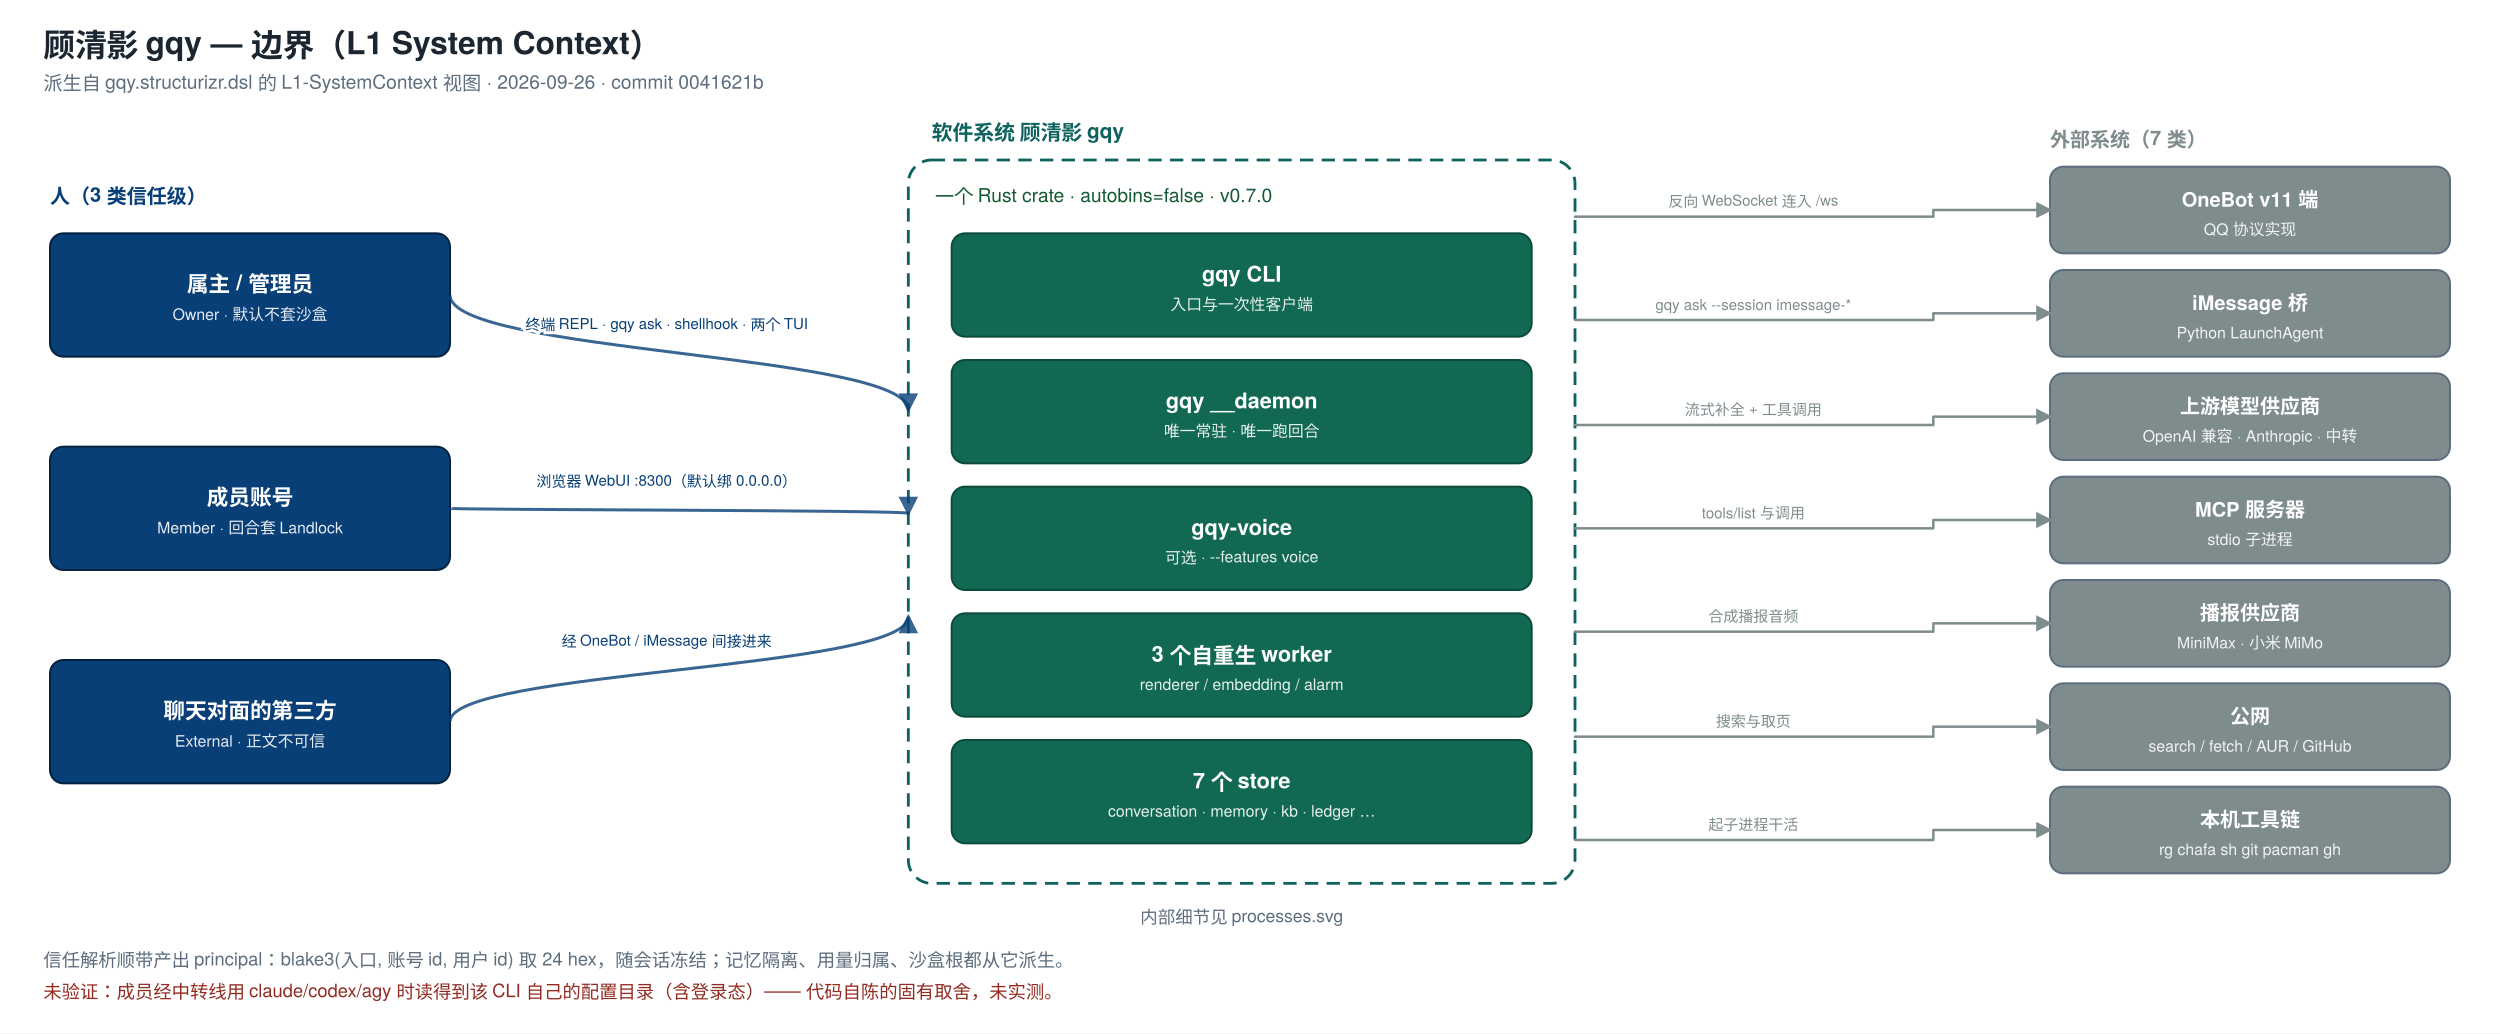
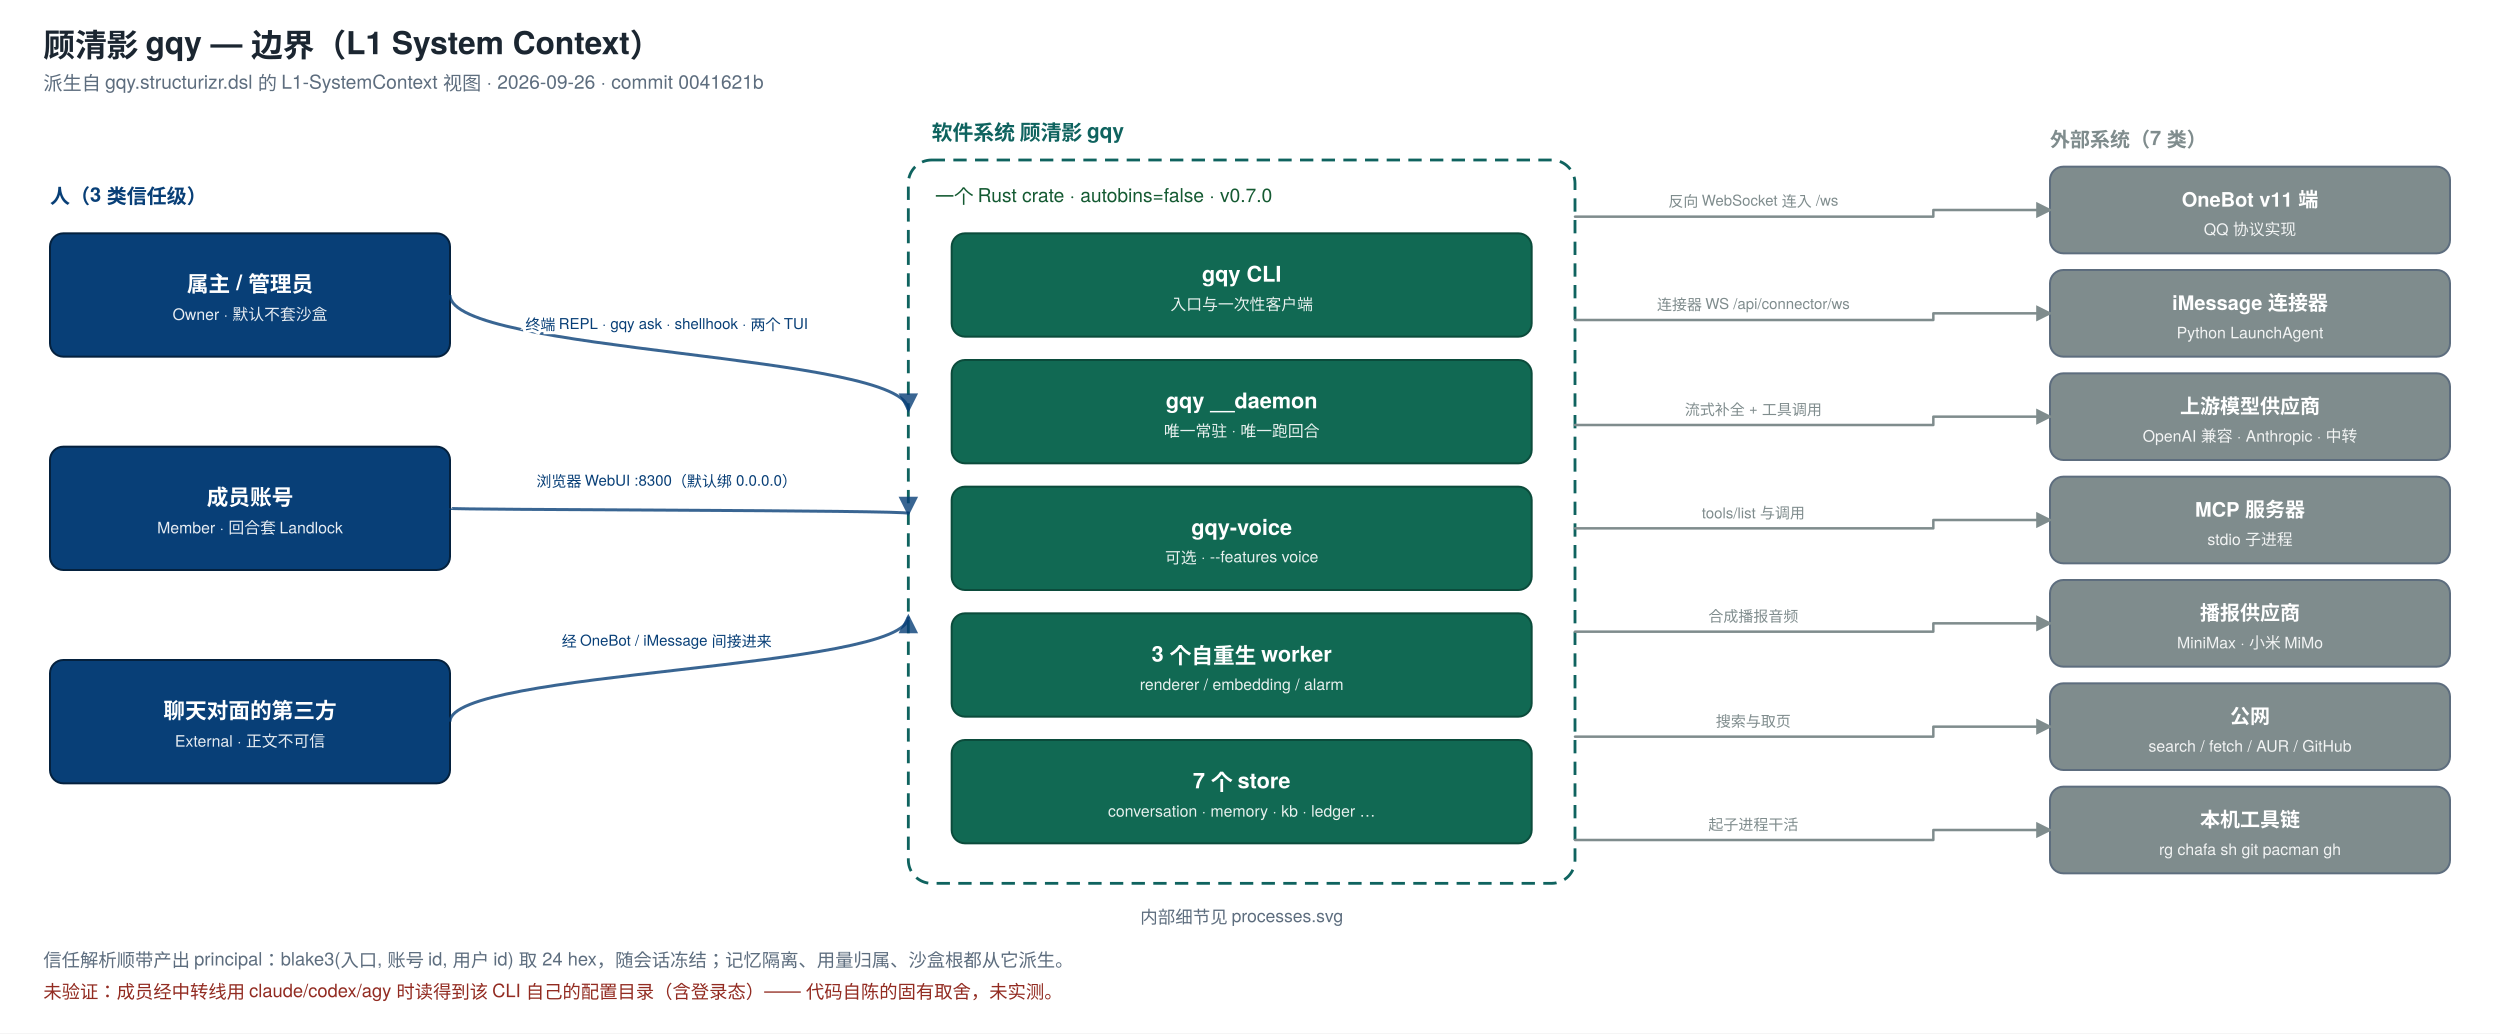
<svg xmlns="http://www.w3.org/2000/svg" width="1500" height="620" viewBox="0 0 1500 620" font-family="PingFang SC, Hiragino Sans GB, Helvetica Neue, sans-serif">
  <defs>
    <marker id="ar" viewBox="0 0 10 10" refX="8.5" refY="5" markerWidth="6.5" markerHeight="6.5" orient="auto-start-reverse">
      <path d="M0,0 L10,5 L0,10 z" fill="context-stroke" />
    </marker>
  </defs>
  <rect width="1500" height="620" fill="#fff" />
  <text x="26" y="34" font-size="19" font-weight="600" fill="#1B2631">顾清影 gqy — 边界（L1 System Context）</text>
  <text x="26" y="54" font-size="11.5" fill="#5D6D7E">派生自 gqy.structurizr.dsl 的 L1-SystemContext 视图 · 2026-09-26 · commit 0041621b</text>
  <rect x="545" y="96" width="400" height="434" rx="14" fill="none" stroke="#0F635F" stroke-width="1.7" stroke-dasharray="8 5" />
  <text x="559" y="84" font-size="12.5" font-weight="700" fill="#0F635F">软件系统 顾清影 gqy</text>
  <text x="561" y="122" font-size="11.5" fill="#145A32">一个 Rust crate · autobins=false · v0.7.0</text>
  <rect x="571" y="140" width="348" height="62" rx="8" fill="#116953" stroke="#0B4B3B" stroke-width="1.2" />
  <text x="745" y="169" font-size="13" font-weight="600" fill="#FFFFFF" text-anchor="middle">gqy CLI</text>
  <text x="745" y="186" font-size="9.5" fill="#FFFFFF" opacity="0.9" text-anchor="middle">入口与一次性客户端</text>
  <rect x="571" y="216" width="348" height="62" rx="8" fill="#116953" stroke="#0B4B3B" stroke-width="1.2" />
  <text x="745" y="245" font-size="13" font-weight="600" fill="#FFFFFF" text-anchor="middle">gqy __daemon</text>
  <text x="745" y="262" font-size="9.5" fill="#FFFFFF" opacity="0.9" text-anchor="middle">唯一常驻 · 唯一跑回合</text>
  <rect x="571" y="292" width="348" height="62" rx="8" fill="#116953" stroke="#0B4B3B" stroke-width="1.2" />
  <text x="745" y="321" font-size="13" font-weight="600" fill="#FFFFFF" text-anchor="middle">gqy-voice</text>
  <text x="745" y="338" font-size="9.5" fill="#FFFFFF" opacity="0.9" text-anchor="middle">可选 · --features voice</text>
  <rect x="571" y="368" width="348" height="62" rx="8" fill="#116953" stroke="#0B4B3B" stroke-width="1.2" />
  <text x="745" y="397" font-size="13" font-weight="600" fill="#FFFFFF" text-anchor="middle">3 个自重生 worker</text>
  <text x="745" y="414" font-size="9.5" fill="#FFFFFF" opacity="0.9" text-anchor="middle">renderer / embedding / alarm</text>
  <rect x="571" y="444" width="348" height="62" rx="8" fill="#116953" stroke="#0B4B3B" stroke-width="1.2" />
  <text x="745" y="473" font-size="13" font-weight="600" fill="#FFFFFF" text-anchor="middle">7 个 store</text>
  <text x="745" y="490" font-size="9.5" fill="#FFFFFF" opacity="0.9" text-anchor="middle">conversation · memory · kb · ledger …</text>
  <text x="745" y="554" font-size="10.5" fill="#5D6D7E" text-anchor="middle">内部细节见 processes.svg</text>
  <text x="30" y="122" font-size="12" font-weight="700" fill="#083F77">人（3 类信任级）</text>
  <rect x="30" y="140" width="240" height="74" rx="8" fill="#083F77" stroke="#04213E" stroke-width="1.2" />
  <text x="150" y="175" font-size="13" font-weight="600" fill="#FFFFFF" text-anchor="middle">属主 / 管理员</text>
  <text x="150" y="192" font-size="9.5" fill="#FFFFFF" opacity="0.9" text-anchor="middle">Owner · 默认不套沙盒</text>
  <path d="M270,177 C270,212 545,212 545,246" fill="none" stroke="#083F77" stroke-width="1.8" stroke-opacity="0.8" marker-end="url(#ar)" />
  <text x="400" y="198" font-size="9" fill="#083F77" text-anchor="middle" stroke="#fff" stroke-width="3.6" paint-order="stroke">终端 REPL · gqy ask · shellhook · 两个 TUI</text>
  <rect x="30" y="268" width="240" height="74" rx="8" fill="#083F77" stroke="#04213E" stroke-width="1.2" />
  <text x="150" y="303" font-size="13" font-weight="600" fill="#FFFFFF" text-anchor="middle">成员账号</text>
  <text x="150" y="320" font-size="9.5" fill="#FFFFFF" opacity="0.9" text-anchor="middle">Member · 回合套 Landlock</text>
  <path d="M270,305 C270,306 545,306 545,308" fill="none" stroke="#083F77" stroke-width="1.8" stroke-opacity="0.8" marker-end="url(#ar)" />
  <text x="400" y="292" font-size="9" fill="#083F77" text-anchor="middle" stroke="#fff" stroke-width="3.6" paint-order="stroke">浏览器 WebUI :8300（默认绑 0.0.0.0）</text>
  <rect x="30" y="396" width="240" height="74" rx="8" fill="#083F77" stroke="#04213E" stroke-width="1.2" />
  <text x="150" y="431" font-size="13" font-weight="600" fill="#FFFFFF" text-anchor="middle">聊天对面的第三方</text>
  <text x="150" y="448" font-size="9.5" fill="#FFFFFF" opacity="0.9" text-anchor="middle">External · 正文不可信</text>
  <path d="M270,433 C270,402 545,402 545,370" fill="none" stroke="#083F77" stroke-width="1.8" stroke-opacity="0.8" marker-end="url(#ar)" />
  <text x="400" y="388" font-size="9" fill="#083F77" text-anchor="middle" stroke="#fff" stroke-width="3.6" paint-order="stroke">经 OneBot / iMessage 间接进来</text>
  <text x="1230" y="88" font-size="12" font-weight="700" fill="#7F8C8D">外部系统（7 类）</text>
  <rect x="1230" y="100" width="240" height="52" rx="8" fill="#7F8C8D" stroke="#5D6D7E" stroke-width="1.2" />
  <text x="1350" y="124" font-size="12" font-weight="600" fill="#FFFFFF" text-anchor="middle">OneBot v11 端</text>
  <text x="1350" y="141" font-size="9.5" fill="#FFFFFF" opacity="0.9" text-anchor="middle">QQ 协议实现</text>
  <path d="M945,130 L1160,130 L1160,126 L1230,126" fill="none" stroke="#7F8C8D" stroke-width="1.5" stroke-linejoin="round" stroke-linecap="round" marker-end="url(#ar)" />
  <text x="1052" y="124" font-size="9" fill="#7F8C8D" text-anchor="middle" stroke="#fff" stroke-width="3.6" paint-order="stroke">反向 WebSocket 连入 /ws</text>
  <rect x="1230" y="162" width="240" height="52" rx="8" fill="#7F8C8D" stroke="#5D6D7E" stroke-width="1.2" />
-   <text x="1350" y="186" font-size="12" font-weight="600" fill="#FFFFFF" text-anchor="middle">iMessage 桥</text>
+   <text x="1350" y="186" font-size="12" font-weight="600" fill="#FFFFFF" text-anchor="middle">iMessage 连接器</text>
  <text x="1350" y="203" font-size="9.5" fill="#FFFFFF" opacity="0.9" text-anchor="middle">Python LaunchAgent</text>
  <path d="M945,192 L1160,192 L1160,188 L1230,188" fill="none" stroke="#7F8C8D" stroke-width="1.5" stroke-linejoin="round" stroke-linecap="round" marker-end="url(#ar)" />
-   <text x="1052" y="186" font-size="9" fill="#7F8C8D" text-anchor="middle" stroke="#fff" stroke-width="3.6" paint-order="stroke">gqy ask --session imessage-*</text>
+   <text x="1052" y="186" font-size="9" fill="#7F8C8D" text-anchor="middle" stroke="#fff" stroke-width="3.6" paint-order="stroke">连接器 WS /api/connector/ws</text>
  <rect x="1230" y="224" width="240" height="52" rx="8" fill="#7F8C8D" stroke="#5D6D7E" stroke-width="1.2" />
  <text x="1350" y="248" font-size="12" font-weight="600" fill="#FFFFFF" text-anchor="middle">上游模型供应商</text>
  <text x="1350" y="265" font-size="9.5" fill="#FFFFFF" opacity="0.9" text-anchor="middle">OpenAI 兼容 · Anthropic · 中转</text>
  <path d="M945,255 L1160,255 L1160,250 L1230,250" fill="none" stroke="#7F8C8D" stroke-width="1.5" stroke-linejoin="round" stroke-linecap="round" marker-end="url(#ar)" />
  <text x="1052" y="249" font-size="9" fill="#7F8C8D" text-anchor="middle" stroke="#fff" stroke-width="3.6" paint-order="stroke">流式补全 + 工具调用</text>
  <rect x="1230" y="286" width="240" height="52" rx="8" fill="#7F8C8D" stroke="#5D6D7E" stroke-width="1.2" />
  <text x="1350" y="310" font-size="12" font-weight="600" fill="#FFFFFF" text-anchor="middle">MCP 服务器</text>
  <text x="1350" y="327" font-size="9.5" fill="#FFFFFF" opacity="0.9" text-anchor="middle">stdio 子进程</text>
  <path d="M945,317 L1160,317 L1160,312 L1230,312" fill="none" stroke="#7F8C8D" stroke-width="1.5" stroke-linejoin="round" stroke-linecap="round" marker-end="url(#ar)" />
  <text x="1052" y="311" font-size="9" fill="#7F8C8D" text-anchor="middle" stroke="#fff" stroke-width="3.6" paint-order="stroke">tools/list 与调用</text>
  <rect x="1230" y="348" width="240" height="52" rx="8" fill="#7F8C8D" stroke="#5D6D7E" stroke-width="1.2" />
  <text x="1350" y="372" font-size="12" font-weight="600" fill="#FFFFFF" text-anchor="middle">播报供应商</text>
  <text x="1350" y="389" font-size="9.5" fill="#FFFFFF" opacity="0.9" text-anchor="middle">MiniMax · 小米 MiMo</text>
  <path d="M945,379 L1160,379 L1160,374 L1230,374" fill="none" stroke="#7F8C8D" stroke-width="1.5" stroke-linejoin="round" stroke-linecap="round" marker-end="url(#ar)" />
  <text x="1052" y="373" font-size="9" fill="#7F8C8D" text-anchor="middle" stroke="#fff" stroke-width="3.6" paint-order="stroke">合成播报音频</text>
  <rect x="1230" y="410" width="240" height="52" rx="8" fill="#7F8C8D" stroke="#5D6D7E" stroke-width="1.2" />
  <text x="1350" y="434" font-size="12" font-weight="600" fill="#FFFFFF" text-anchor="middle">公网</text>
  <text x="1350" y="451" font-size="9.5" fill="#FFFFFF" opacity="0.9" text-anchor="middle">search / fetch / AUR / GitHub</text>
  <path d="M945,442 L1160,442 L1160,436 L1230,436" fill="none" stroke="#7F8C8D" stroke-width="1.5" stroke-linejoin="round" stroke-linecap="round" marker-end="url(#ar)" />
  <text x="1052" y="436" font-size="9" fill="#7F8C8D" text-anchor="middle" stroke="#fff" stroke-width="3.6" paint-order="stroke">搜索与取页</text>
  <rect x="1230" y="472" width="240" height="52" rx="8" fill="#7F8C8D" stroke="#5D6D7E" stroke-width="1.2" />
  <text x="1350" y="496" font-size="12" font-weight="600" fill="#FFFFFF" text-anchor="middle">本机工具链</text>
  <text x="1350" y="513" font-size="9.5" fill="#FFFFFF" opacity="0.9" text-anchor="middle">rg chafa sh git pacman gh</text>
  <path d="M945,504 L1160,504 L1160,498 L1230,498" fill="none" stroke="#7F8C8D" stroke-width="1.5" stroke-linejoin="round" stroke-linecap="round" marker-end="url(#ar)" />
  <text x="1052" y="498" font-size="9" fill="#7F8C8D" text-anchor="middle" stroke="#fff" stroke-width="3.6" paint-order="stroke">起子进程干活</text>
  <text x="26" y="580" font-size="11" fill="#5D6D7E">信任解析顺带产出 principal：blake3(入口, 账号 id, 用户 id) 取 24 hex，随会话冻结；记忆隔离、用量归属、沙盒根都从它派生。</text>
  <text x="26" y="599" font-size="11" fill="#922B21">未验证：成员经中转线用 claude/codex/agy 时读得到该 CLI 自己的配置目录（含登录态）—— 代码自陈的固有取舍，未实测。</text>
</svg>
